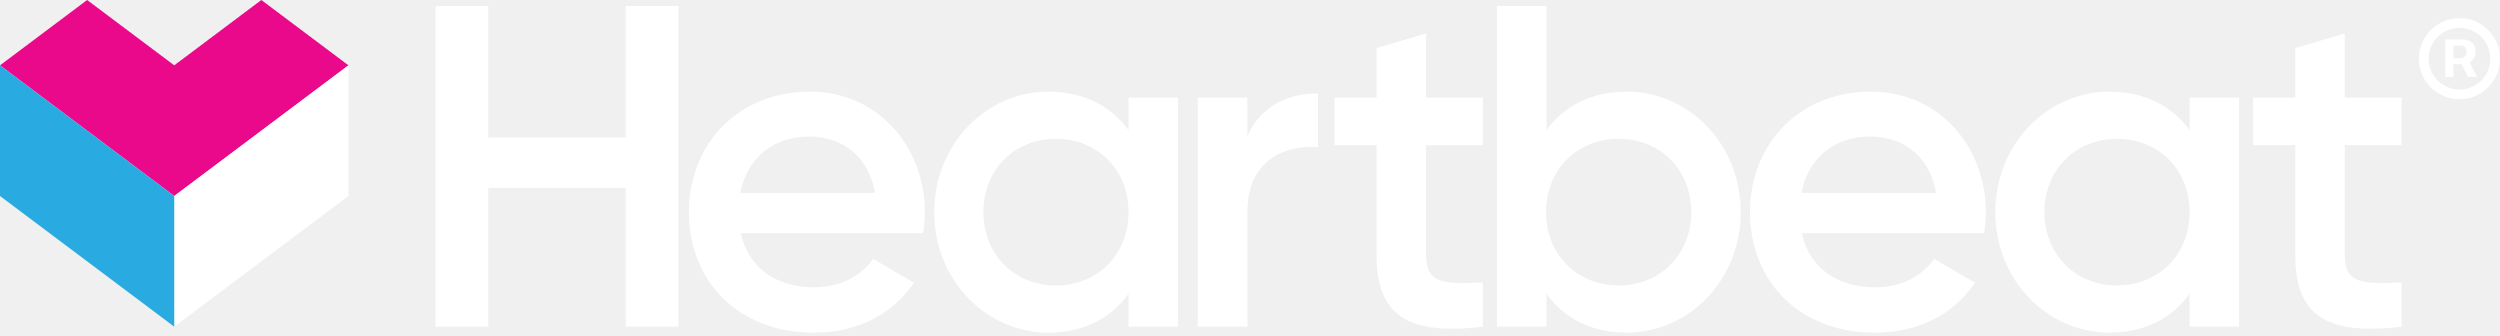
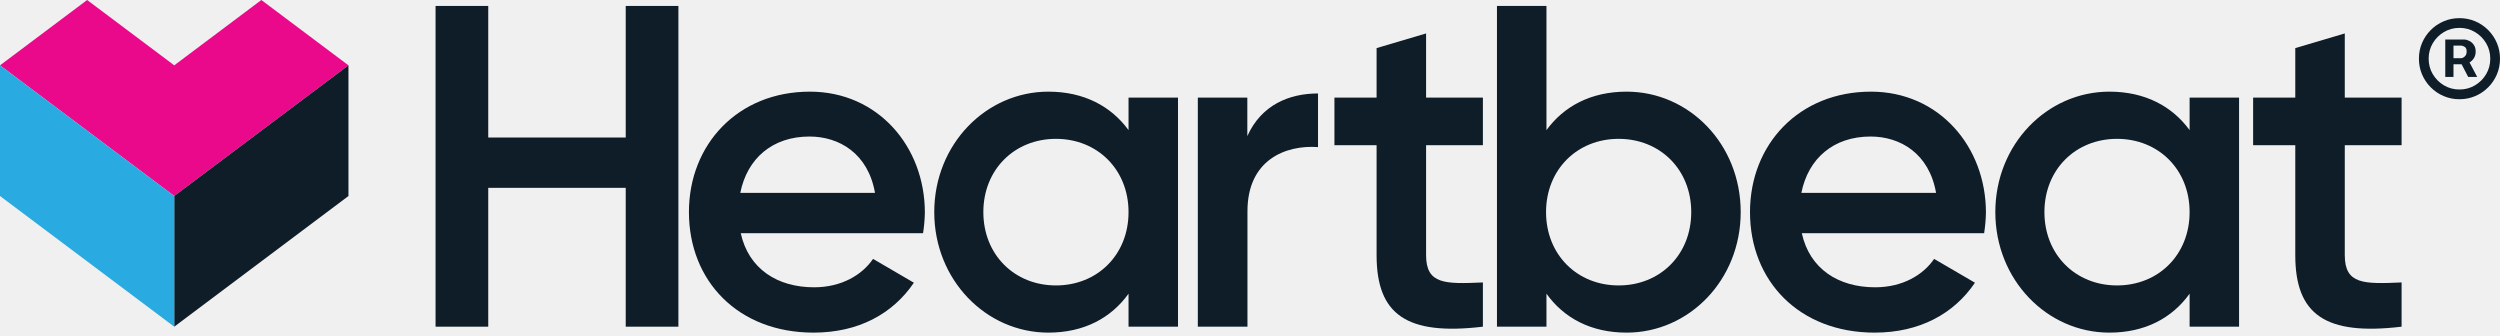
<svg xmlns="http://www.w3.org/2000/svg" width="551" height="74" viewBox="0 0 551 74" fill="none">
-   <path d="M149.52 1.31V72H137.91V41.4H107.61V72H96V1.31H107.61V30.31H137.91V1.31H149.52Z" fill="white" />
-   <path d="M179.42 63.32C185.47 63.32 190.02 60.59 192.42 57.06L201.42 62.31C196.77 69.17 189.2 73.31 179.31 73.31C162.64 73.31 151.84 61.9 151.84 46.75C151.84 31.81 162.64 20.2 178.5 20.2C193.5 20.2 203.84 32.31 203.84 46.86C203.81 48.381 203.677 49.898 203.44 51.4H163.26C165 59.28 171.34 63.32 179.42 63.32ZM192.85 42.51C191.33 33.83 184.97 30.09 178.41 30.09C170.23 30.09 164.67 34.94 163.16 42.51H192.85Z" fill="white" />
-   <path d="M259.63 21.51V72H248.73V64.73C244.89 70.08 238.93 73.31 231.06 73.31C217.32 73.31 205.91 61.7 205.91 46.75C205.91 31.8 217.32 20.2 231.06 20.2C238.93 20.2 244.89 23.43 248.73 28.68V21.51H259.63ZM248.73 46.75C248.73 37.36 241.86 30.6 232.73 30.6C223.6 30.6 216.73 37.36 216.73 46.75C216.73 56.14 223.59 62.91 232.73 62.91C241.87 62.91 248.73 56.15 248.73 46.75Z" fill="white" />
-   <path d="M290.49 20.6V32.42C283.32 31.91 274.94 35.24 274.94 46.55V72H264V21.51H274.91V30C278 23.13 284.12 20.6 290.49 20.6Z" fill="white" />
-   <path d="M314.31 32V56.25C314.31 62.71 318.55 62.61 326.83 62.25V72C310.06 74 303.4 69.37 303.4 56.25V32H294.11V21.51H303.4V10.6L314.31 7.37V21.51H326.83V32H314.31Z" fill="white" />
-   <path d="M383.65 46.75C383.65 61.75 372.24 73.31 358.51 73.31C350.63 73.31 344.67 70.08 340.84 64.73V72H329.93V1.31H340.84V28.68C344.67 23.43 350.63 20.2 358.51 20.2C372.24 20.2 383.65 31.71 383.65 46.75ZM372.75 46.75C372.75 37.36 365.88 30.6 356.75 30.6C347.62 30.6 340.75 37.36 340.75 46.75C340.75 56.14 347.61 62.91 356.75 62.91C365.89 62.91 372.75 56.15 372.75 46.75Z" fill="white" />
-   <path d="M413.28 63.32C419.34 63.32 423.88 60.59 426.28 57.06L435.28 62.31C430.64 69.17 423.06 73.31 413.17 73.31C396.5 73.31 385.7 61.9 385.7 46.75C385.7 31.81 396.5 20.2 412.36 20.2C427.36 20.2 437.7 32.31 437.7 46.86C437.67 48.381 437.537 49.898 437.3 51.4H397.12C398.84 59.28 405.2 63.32 413.28 63.32ZM426.71 42.51C425.19 33.83 418.83 30.09 412.27 30.09C404.09 30.09 398.53 34.94 397.02 42.51H426.71Z" fill="white" />
-   <path d="M493.49 21.51V72H482.59V64.73C478.75 70.08 472.79 73.31 464.91 73.31C451.18 73.31 439.77 61.7 439.77 46.75C439.77 31.8 451.18 20.2 464.91 20.2C472.79 20.2 478.75 23.43 482.59 28.68V21.51H493.49ZM482.59 46.75C482.59 37.36 475.72 30.6 466.59 30.6C457.46 30.6 450.59 37.36 450.59 46.75C450.59 56.14 457.46 62.91 466.59 62.91C475.72 62.91 482.59 56.15 482.59 46.75V46.75Z" fill="white" />
-   <path d="M516.79 32V56.25C516.79 62.71 521.03 62.61 529.31 62.25V72C512.55 74 505.88 69.37 505.88 56.25V32H496.59V21.51H505.88V10.6L516.79 7.37V21.51H529.31V32H516.79Z" fill="white" />
+   <path d="M149.52 1.31V72H137.91V41.4H107.61V72H96V1.31H107.61V30.31H137.91V1.31H149.52Z" fill="#0e1d28" />
+   <path d="M179.42 63.32C185.47 63.32 190.02 60.59 192.42 57.06L201.42 62.31C196.77 69.17 189.2 73.31 179.31 73.31C162.64 73.31 151.84 61.9 151.84 46.75C151.84 31.81 162.64 20.2 178.5 20.2C193.5 20.2 203.84 32.31 203.84 46.86C203.81 48.381 203.677 49.898 203.44 51.4H163.26C165 59.28 171.34 63.32 179.42 63.32ZM192.85 42.51C191.33 33.83 184.97 30.09 178.41 30.09C170.23 30.09 164.67 34.94 163.16 42.51H192.85Z" fill="#0e1d28" />
+   <path d="M259.63 21.51V72H248.73V64.73C244.89 70.08 238.93 73.31 231.06 73.31C217.32 73.31 205.91 61.7 205.91 46.75C205.91 31.8 217.32 20.2 231.06 20.2C238.93 20.2 244.89 23.43 248.73 28.68V21.51H259.63ZM248.73 46.75C248.73 37.36 241.86 30.6 232.73 30.6C223.6 30.6 216.73 37.36 216.73 46.75C216.73 56.14 223.59 62.91 232.73 62.91C241.87 62.91 248.73 56.15 248.73 46.75Z" fill="#0e1d28" />
+   <path d="M290.49 20.6V32.42C283.32 31.91 274.94 35.24 274.94 46.55V72H264V21.51H274.91V30C278 23.13 284.12 20.6 290.49 20.6Z" fill="#0e1d28" />
+   <path d="M314.31 32V56.25C314.31 62.71 318.55 62.61 326.83 62.25V72C310.06 74 303.4 69.37 303.4 56.25V32H294.11V21.51H303.4V10.6L314.31 7.37V21.51H326.83V32H314.31Z" fill="#0e1d28" />
+   <path d="M383.65 46.75C383.65 61.75 372.24 73.31 358.51 73.31C350.63 73.31 344.67 70.08 340.84 64.73V72H329.93V1.31H340.84V28.68C344.67 23.43 350.63 20.2 358.51 20.2C372.24 20.2 383.65 31.71 383.65 46.75ZM372.75 46.75C372.75 37.36 365.88 30.6 356.75 30.6C347.62 30.6 340.75 37.36 340.75 46.75C340.75 56.14 347.61 62.91 356.75 62.91C365.89 62.91 372.75 56.15 372.75 46.75Z" fill="#0e1d28" />
+   <path d="M413.28 63.32C419.34 63.32 423.88 60.59 426.28 57.06L435.28 62.31C430.64 69.17 423.06 73.31 413.17 73.31C396.5 73.31 385.7 61.9 385.7 46.75C385.7 31.81 396.5 20.2 412.36 20.2C427.36 20.2 437.7 32.31 437.7 46.86C437.67 48.381 437.537 49.898 437.3 51.4H397.12C398.84 59.28 405.2 63.32 413.28 63.32ZM426.71 42.51C425.19 33.83 418.83 30.09 412.27 30.09C404.09 30.09 398.53 34.94 397.02 42.51H426.71Z" fill="#0e1d28" />
+   <path d="M493.49 21.51V72H482.59V64.73C478.75 70.08 472.79 73.31 464.91 73.31C451.18 73.31 439.77 61.7 439.77 46.75C439.77 31.8 451.18 20.2 464.91 20.2C472.79 20.2 478.75 23.43 482.59 28.68V21.51H493.49ZM482.59 46.75C482.59 37.36 475.72 30.6 466.59 30.6C457.46 30.6 450.59 37.36 450.59 46.75C450.59 56.14 457.46 62.91 466.59 62.91C475.72 62.91 482.59 56.15 482.59 46.75V46.75Z" fill="#0e1d28" />
+   <path d="M516.79 32V56.25C516.79 62.71 521.03 62.61 529.31 62.25V72C512.55 74 505.88 69.37 505.88 56.25V32H496.59V21.51H505.88V10.6L516.79 7.37V21.51H529.31V32H516.79Z" fill="#0e1d28" />
  <path d="M57.6 0L38.4 14.4L19.2 0L0 14.4L19.2 28.8L38.4 43.2L57.6 28.8L76.8 14.4L57.6 0Z" fill="#EA088B" />
-   <path d="M76.8 43.2L38.4 72V43.2L76.8 14.4V43.2Z" fill="white" />
+   <path d="M76.8 43.2L38.4 72V43.2L76.8 14.4V43.2Z" fill="#0e1d28" />
  <path d="M0 43.2L38.4 72V43.2L0 14.4V43.2Z" fill="#29AAE1" />
-   <path d="M538.938 16.956V8.713H543.115C543.45 8.713 543.815 8.81 544.209 9.004C544.604 9.19 544.939 9.48 545.215 9.875C545.498 10.262 545.639 10.753 545.639 11.349C545.639 11.952 545.494 12.466 545.203 12.89C544.913 13.307 544.559 13.624 544.142 13.84C543.733 14.056 543.346 14.164 542.981 14.164H539.965V12.823H542.422C542.668 12.823 542.932 12.7 543.215 12.455C543.506 12.209 543.651 11.841 543.651 11.349C543.651 10.843 543.506 10.5 543.215 10.322C542.932 10.143 542.683 10.053 542.467 10.053H540.747V16.956H538.938ZM543.919 13.069L545.974 16.956H543.986L541.976 13.069H543.919ZM542.065 21.87C540.829 21.87 539.671 21.639 538.591 21.178C537.512 20.716 536.562 20.076 535.743 19.257C534.924 18.438 534.284 17.488 533.822 16.409C533.361 15.329 533.13 14.171 533.13 12.935C533.13 11.699 533.361 10.541 533.822 9.462C534.284 8.382 534.924 7.433 535.743 6.614C536.562 5.794 537.512 5.154 538.591 4.692C539.671 4.231 540.829 4 542.065 4C543.301 4 544.459 4.231 545.538 4.692C546.618 5.154 547.567 5.794 548.387 6.614C549.206 7.433 549.846 8.382 550.308 9.462C550.769 10.541 551 11.699 551 12.935C551 14.171 550.769 15.329 550.308 16.409C549.846 17.488 549.206 18.438 548.387 19.257C547.567 20.076 546.618 20.716 545.538 21.178C544.459 21.639 543.301 21.87 542.065 21.87ZM542.065 19.726C543.316 19.726 544.455 19.42 545.483 18.81C546.51 18.199 547.329 17.38 547.94 16.353C548.55 15.325 548.856 14.186 548.856 12.935C548.856 11.684 548.55 10.545 547.94 9.517C547.329 8.49 546.51 7.671 545.483 7.06C544.455 6.45 543.316 6.144 542.065 6.144C540.814 6.144 539.675 6.45 538.647 7.06C537.62 7.671 536.801 8.49 536.19 9.517C535.58 10.545 535.274 11.684 535.274 12.935C535.274 14.186 535.58 15.325 536.19 16.353C536.801 17.38 537.62 18.199 538.647 18.81C539.675 19.42 540.814 19.726 542.065 19.726Z" fill="white" />
+   <path d="M538.938 16.956V8.713H543.115C543.45 8.713 543.815 8.81 544.209 9.004C544.604 9.19 544.939 9.48 545.215 9.875C545.498 10.262 545.639 10.753 545.639 11.349C545.639 11.952 545.494 12.466 545.203 12.89C544.913 13.307 544.559 13.624 544.142 13.84C543.733 14.056 543.346 14.164 542.981 14.164H539.965V12.823H542.422C542.668 12.823 542.932 12.7 543.215 12.455C543.506 12.209 543.651 11.841 543.651 11.349C543.651 10.843 543.506 10.5 543.215 10.322C542.932 10.143 542.683 10.053 542.467 10.053H540.747V16.956H538.938ZM543.919 13.069L545.974 16.956H543.986L541.976 13.069H543.919ZM542.065 21.87C540.829 21.87 539.671 21.639 538.591 21.178C537.512 20.716 536.562 20.076 535.743 19.257C534.924 18.438 534.284 17.488 533.822 16.409C533.361 15.329 533.13 14.171 533.13 12.935C533.13 11.699 533.361 10.541 533.822 9.462C534.284 8.382 534.924 7.433 535.743 6.614C536.562 5.794 537.512 5.154 538.591 4.692C539.671 4.231 540.829 4 542.065 4C543.301 4 544.459 4.231 545.538 4.692C546.618 5.154 547.567 5.794 548.387 6.614C549.206 7.433 549.846 8.382 550.308 9.462C550.769 10.541 551 11.699 551 12.935C551 14.171 550.769 15.329 550.308 16.409C549.846 17.488 549.206 18.438 548.387 19.257C547.567 20.076 546.618 20.716 545.538 21.178C544.459 21.639 543.301 21.87 542.065 21.87ZM542.065 19.726C543.316 19.726 544.455 19.42 545.483 18.81C546.51 18.199 547.329 17.38 547.94 16.353C548.55 15.325 548.856 14.186 548.856 12.935C548.856 11.684 548.55 10.545 547.94 9.517C547.329 8.49 546.51 7.671 545.483 7.06C544.455 6.45 543.316 6.144 542.065 6.144C540.814 6.144 539.675 6.45 538.647 7.06C537.62 7.671 536.801 8.49 536.19 9.517C535.58 10.545 535.274 11.684 535.274 12.935C535.274 14.186 535.58 15.325 536.19 16.353C536.801 17.38 537.62 18.199 538.647 18.81C539.675 19.42 540.814 19.726 542.065 19.726Z" fill="#0e1d28" />
</svg>
